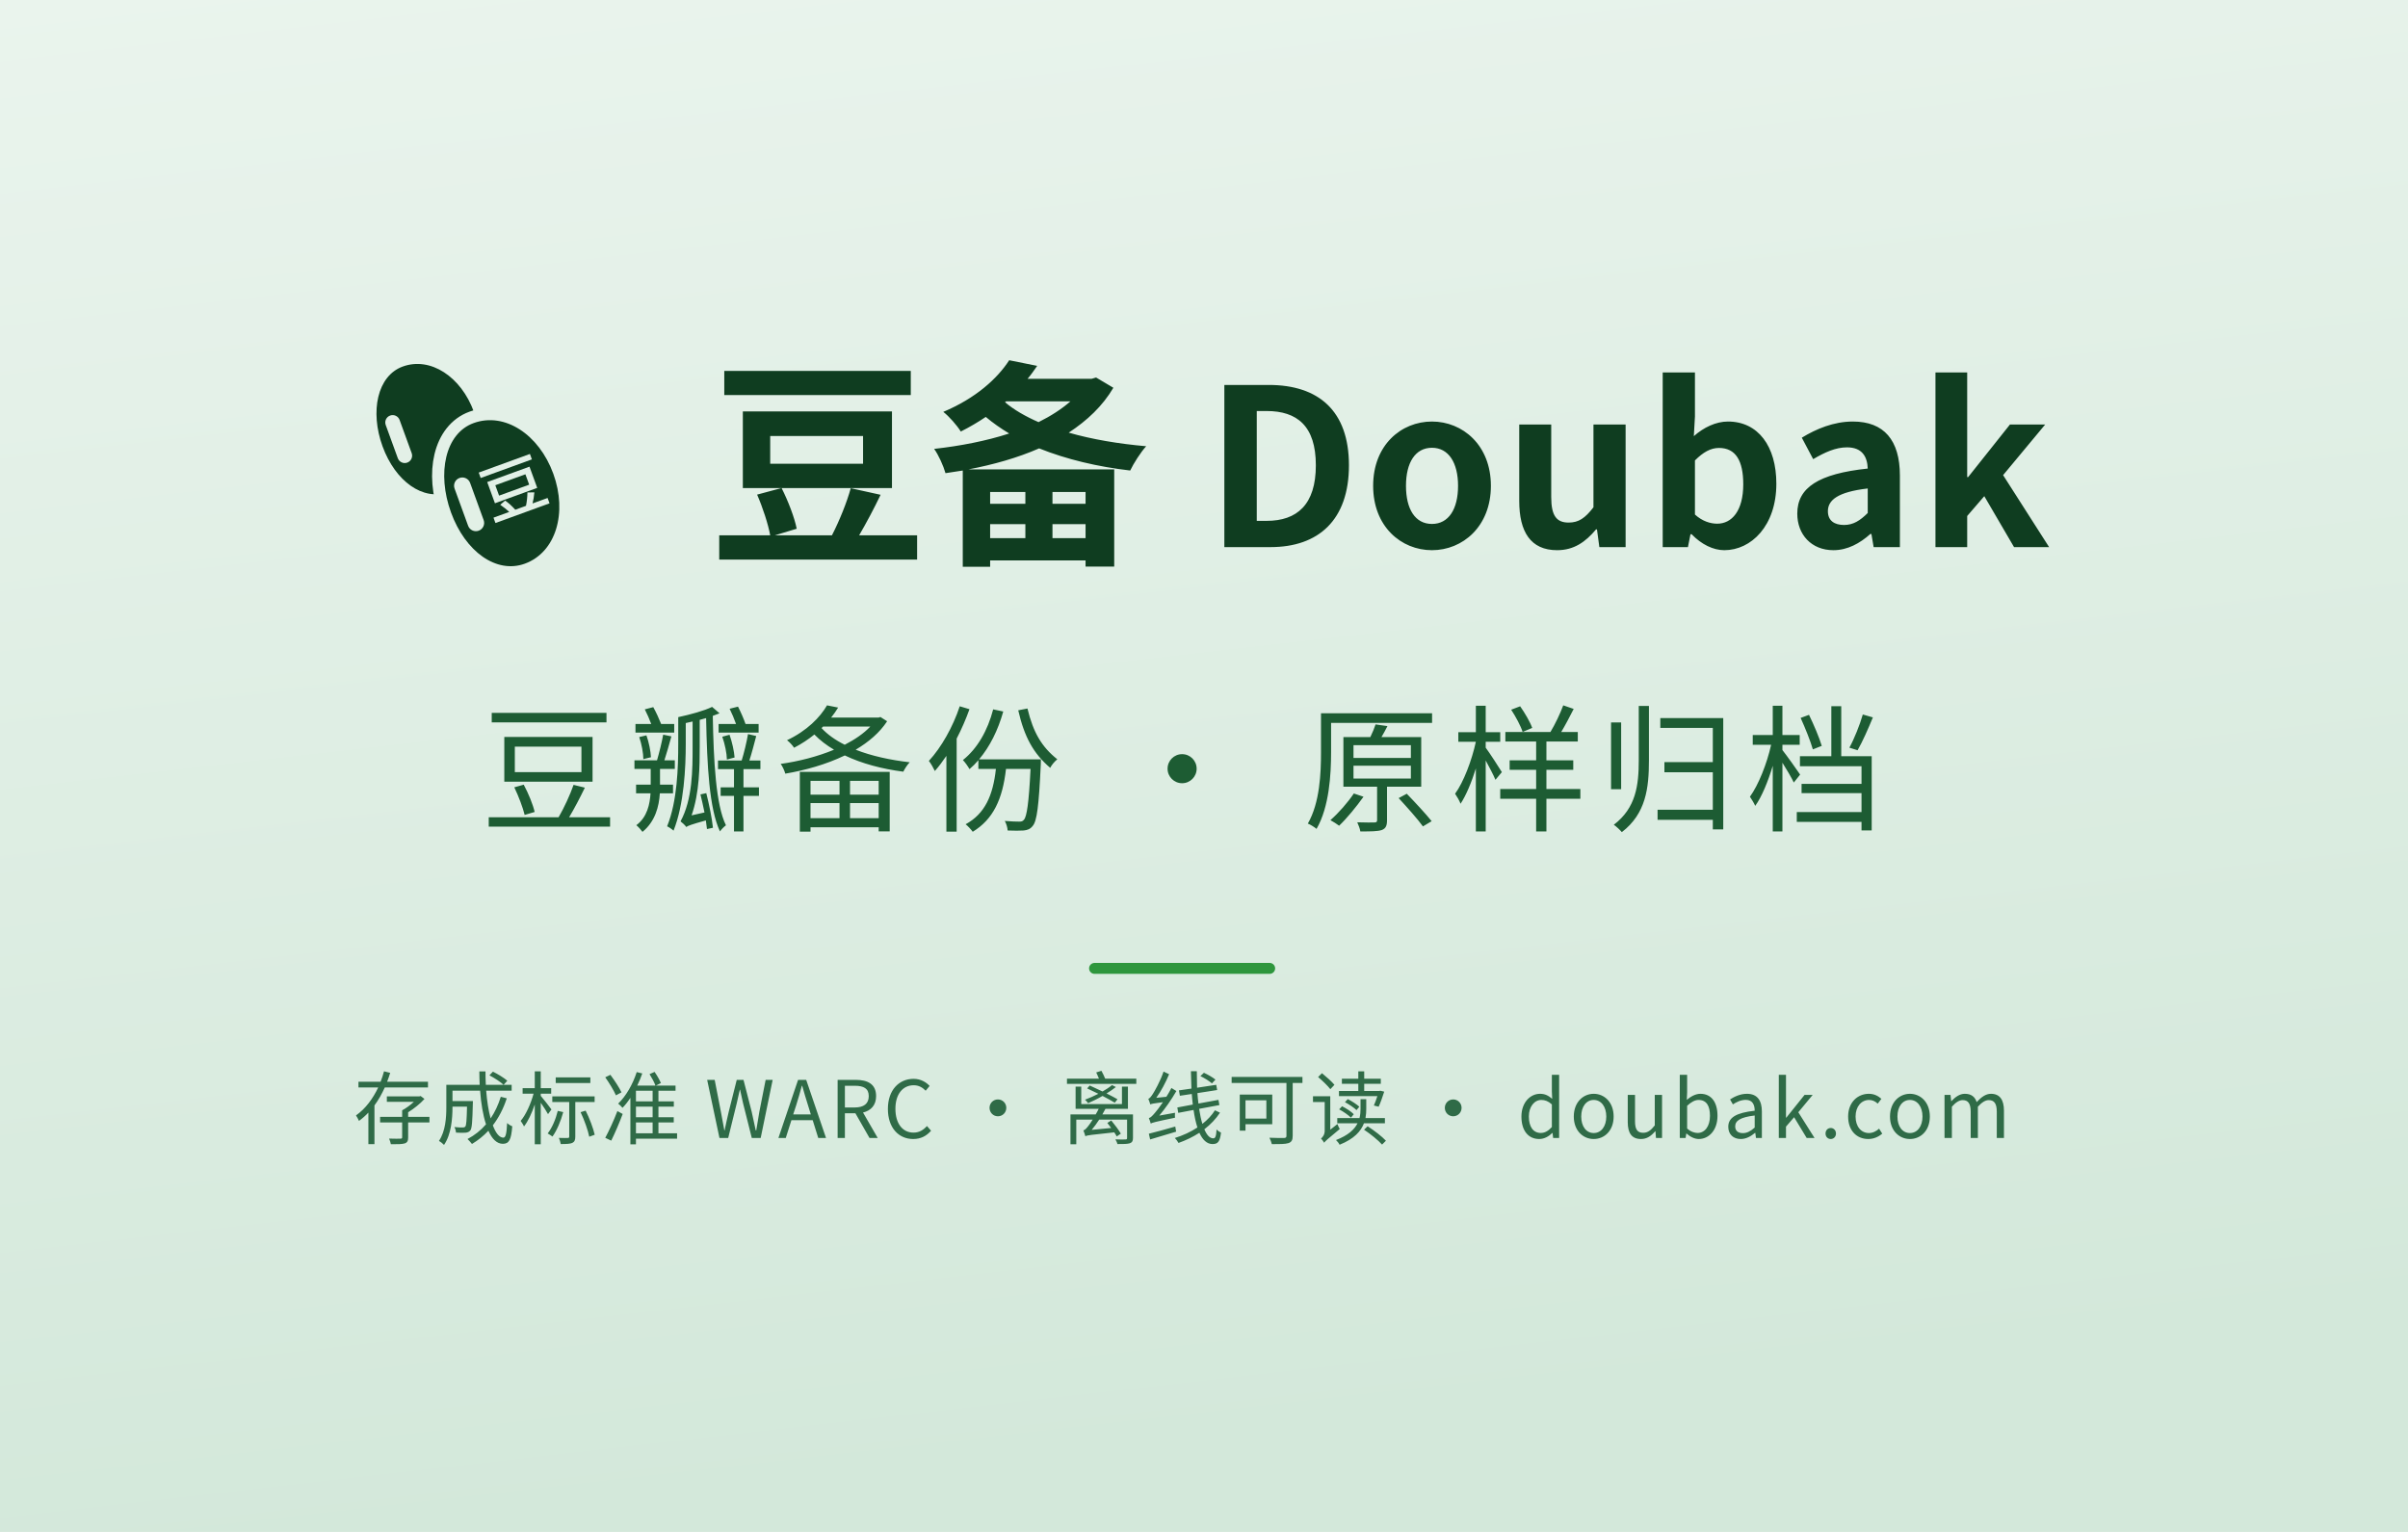
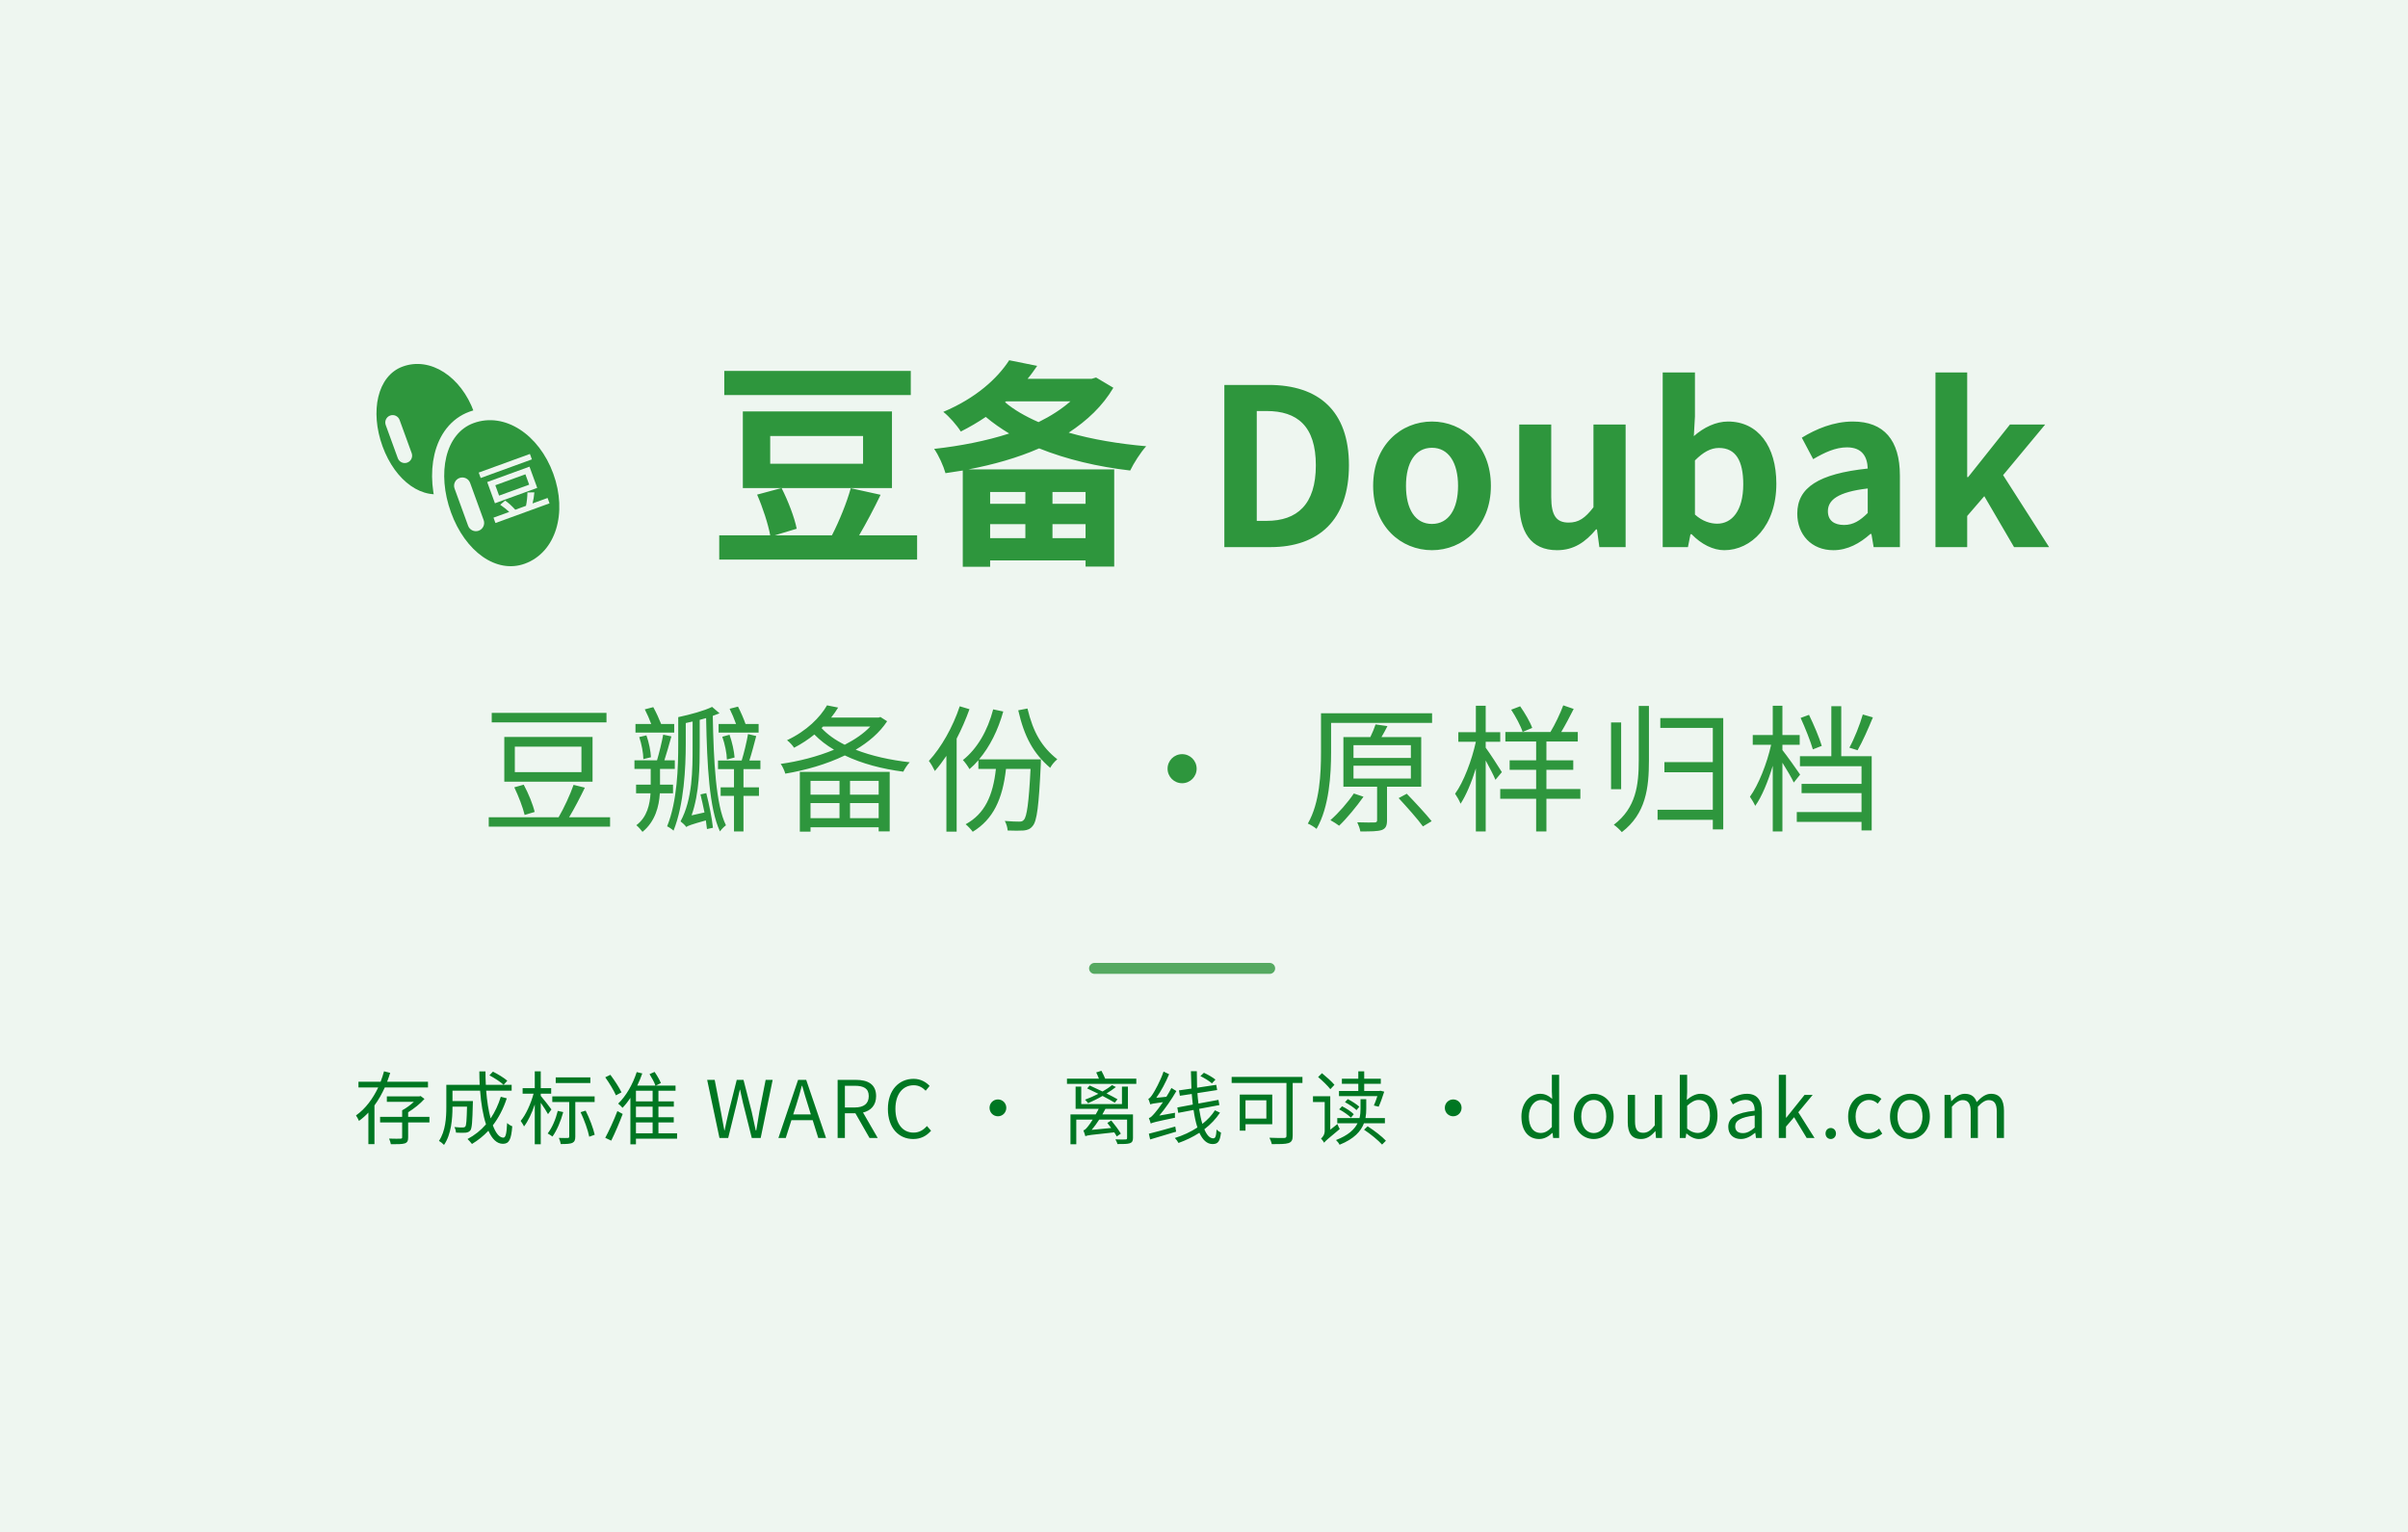
<svg xmlns="http://www.w3.org/2000/svg" width="440" height="280" viewBox="0 0 440 280" role="img" aria-label="豆备 Doubak —— 豆瓣备份与原样归档">
-   <defs>
-     <linearGradient id="bg" x1="0" y1="0" x2="0.18" y2="1">
-       <stop offset="0" stop-color="#eaf4ed" />
-       <stop offset="1" stop-color="#d3e8da" />
-     </linearGradient>
-   </defs>
-   <rect width="440" height="280" fill="url(#bg)" />
-   <g transform="translate(57.5,57) scale(2.333333)" color="#0f3d20">
+   <rect width="440" height="280" fill="#eef6f0" />
+   <g transform="translate(57.5,57) scale(2.333333)" color="#2e963d">
    <mask id="m-bm" maskUnits="userSpaceOnUse" x="0" y="0" width="24" height="24">
      <rect width="24" height="24" fill="#fff" />
      <path d="M 0 -5.2 C 2.3 -5.2 4 -2.9 4 0 C 4 2.9 2.3 5.2 0 5.2 C -2.1 5.2 -3.6 3 -3.6 0.1 C -3.6 -2.8 -2.1 -5.2 0 -5.2 Z" transform="translate(14.45 14.22) rotate(-20) scale(1.127)" fill="#000" stroke="#000" stroke-width="1.686" stroke-linejoin="round" />
      <rect x="-2.8" y="-1.95" width="1.15" height="3.9" rx="0.575" transform="translate(8.683 9.2) rotate(-20) scale(1.006)" fill="#000" />
    </mask>
    <mask id="m-fm" maskUnits="userSpaceOnUse" x="0" y="0" width="24" height="24">
      <rect width="24" height="24" fill="#fff" />
      <rect x="-2.8" y="-1.95" width="1.15" height="3.9" rx="0.575" transform="translate(14.45 14.22) rotate(-20) scale(1.127)" fill="#000" />
      <path d="M 65.02 30.16 L 18.57 30.16 L 18.57 46.18 L 65.02 46.18 Z M 9.11 21.78 L 74.39 21.78 L 74.39 54.56 L 9.11 54.56 Z M 2.23 4.65 L 81.27 4.65 L 81.27 13.04 L 2.23 13.04 Z M 24.34 55.95 C 27.8 60.79 30.89 66.63 33.63 73.45 L 50.16 73.45 C 53.43 68.18 56.31 62.34 58.78 55.95 L 68.28 59.21 C 65.79 64.6 63.11 69.36 60.27 73.45 L 83.5 73.45 L 83.5 81.74 L 0 81.74 L 0 73.45 L 24.34 73.45 C 22.1 69.04 19.2 64.3 15.59 59.21 Z" transform="translate(14.45 14.22) rotate(-20) scale(1.127) translate(1.05 0) scale(0.0479) translate(-41.75 -43.195)" fill="#000" />
    </mask>
    <g fill="currentColor">
      <g mask="url(#m-bm)">
        <path d="M 0 -5.2 C 2.3 -5.2 4 -2.9 4 0 C 4 2.9 2.3 5.2 0 5.2 C -2.1 5.2 -3.6 3 -3.6 0.1 C -3.6 -2.8 -2.1 -5.2 0 -5.2 Z" transform="translate(8.683 9.2) rotate(-20) scale(1.006)" />
      </g>
      <g mask="url(#m-fm)">
        <path d="M 0 -5.2 C 2.3 -5.2 4 -2.9 4 0 C 4 2.9 2.3 5.2 0 5.2 C -2.1 5.2 -3.6 3 -3.6 0.1 C -3.6 -2.8 -2.1 -5.2 0 -5.2 Z" transform="translate(14.45 14.22) rotate(-20) scale(1.127)" />
      </g>
    </g>
  </g>
-   <text x="129.5" y="100" fill="#0f3d20" font-family="Noto Sans CJK SC, Source Han Sans SC, PingFang SC, Microsoft YaHei, sans-serif" font-size="40" font-weight="700" letter-spacing="0.5" text-anchor="start">豆备 Doubak</text>
-   <text x="216" y="150" fill="#1d5c33" font-family="Noto Sans CJK SC, Source Han Sans SC, PingFang SC, Microsoft YaHei, sans-serif" font-size="25" font-weight="500" letter-spacing="2" text-anchor="middle">豆瓣备份 · 原样归档</text>
-   <rect x="199" y="176" width="34" height="2" rx="1" fill="#2e963d" />
-   <text x="216" y="208" fill="#2f6b47" font-family="Noto Sans CJK SC, Source Han Sans SC, PingFang SC, Microsoft YaHei, sans-serif" font-size="14.5" font-weight="400" letter-spacing="0.6" text-anchor="middle">存成标准 WARC · 离线可读 · doubak.com</text>
+   <text x="129.5" y="100" fill="#2e963d" font-family="Noto Sans CJK SC, Source Han Sans SC, PingFang SC, Microsoft YaHei, sans-serif" font-size="40" font-weight="700" letter-spacing="0.5" text-anchor="start">豆备 Doubak</text>
+   <text x="216" y="150" fill="#2e963d" font-family="Noto Sans CJK SC, Source Han Sans SC, PingFang SC, Microsoft YaHei, sans-serif" font-size="25" font-weight="500" letter-spacing="2" text-anchor="middle">豆瓣备份 · 原样归档</text>
+   <rect x="199" y="176" width="34" height="2" rx="1" fill="#2e963d" opacity="0.8" />
+   <text x="216" y="208" fill="#007722" font-family="Noto Sans CJK SC, Source Han Sans SC, PingFang SC, Microsoft YaHei, sans-serif" font-size="14.5" font-weight="400" letter-spacing="0.6" text-anchor="middle">存成标准 WARC · 离线可读 · doubak.com</text>
</svg>
